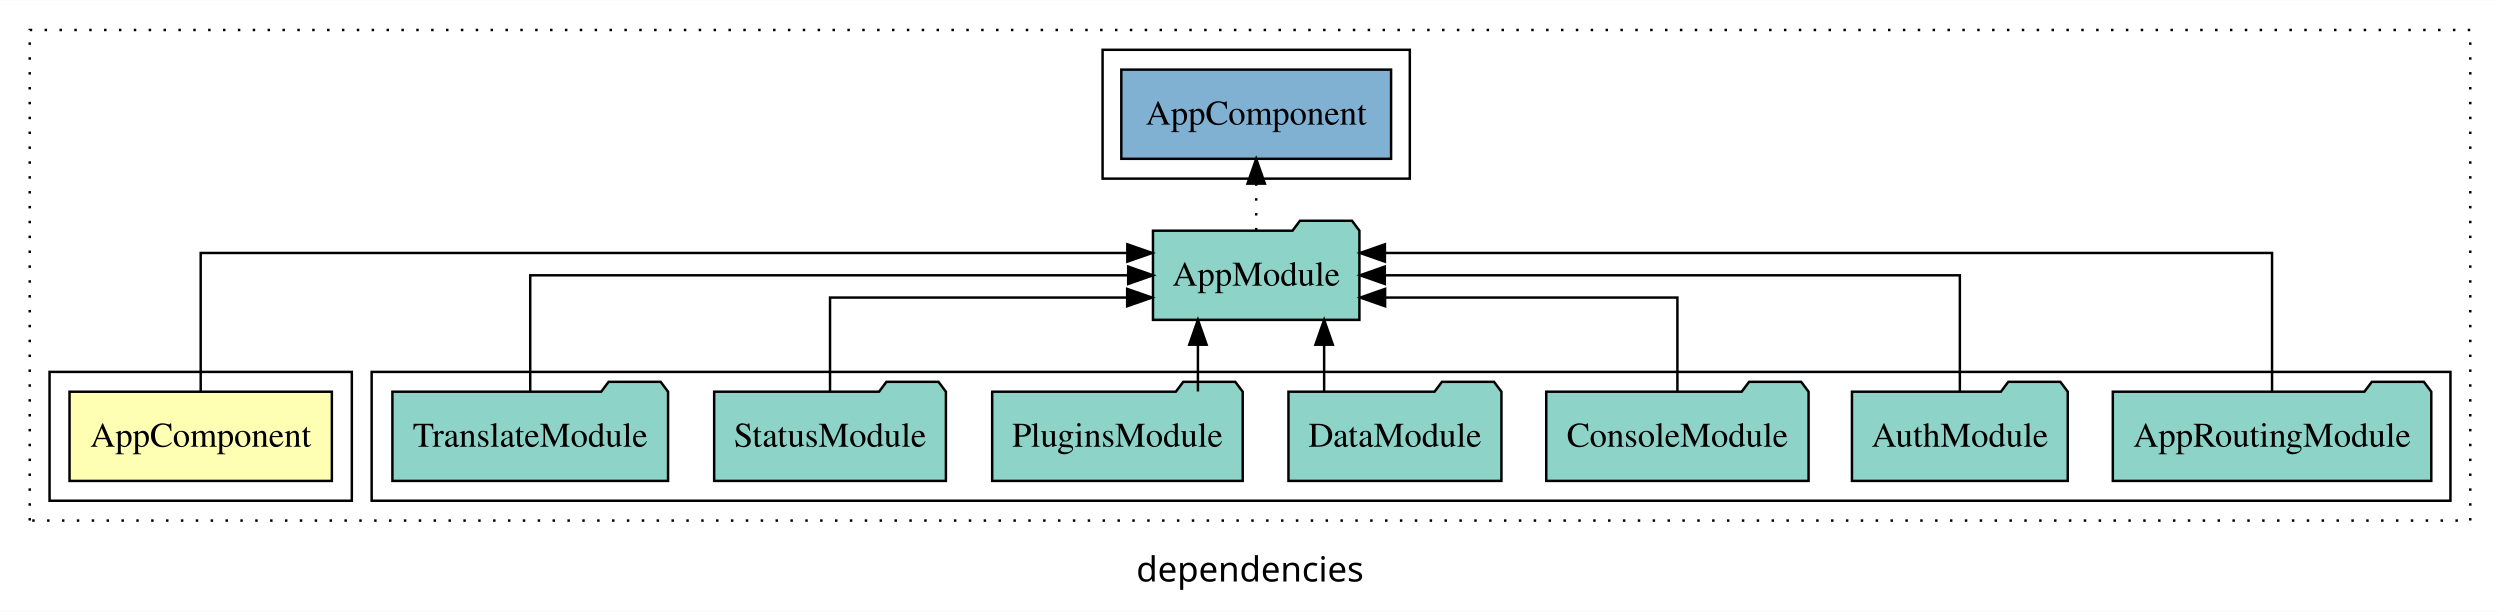
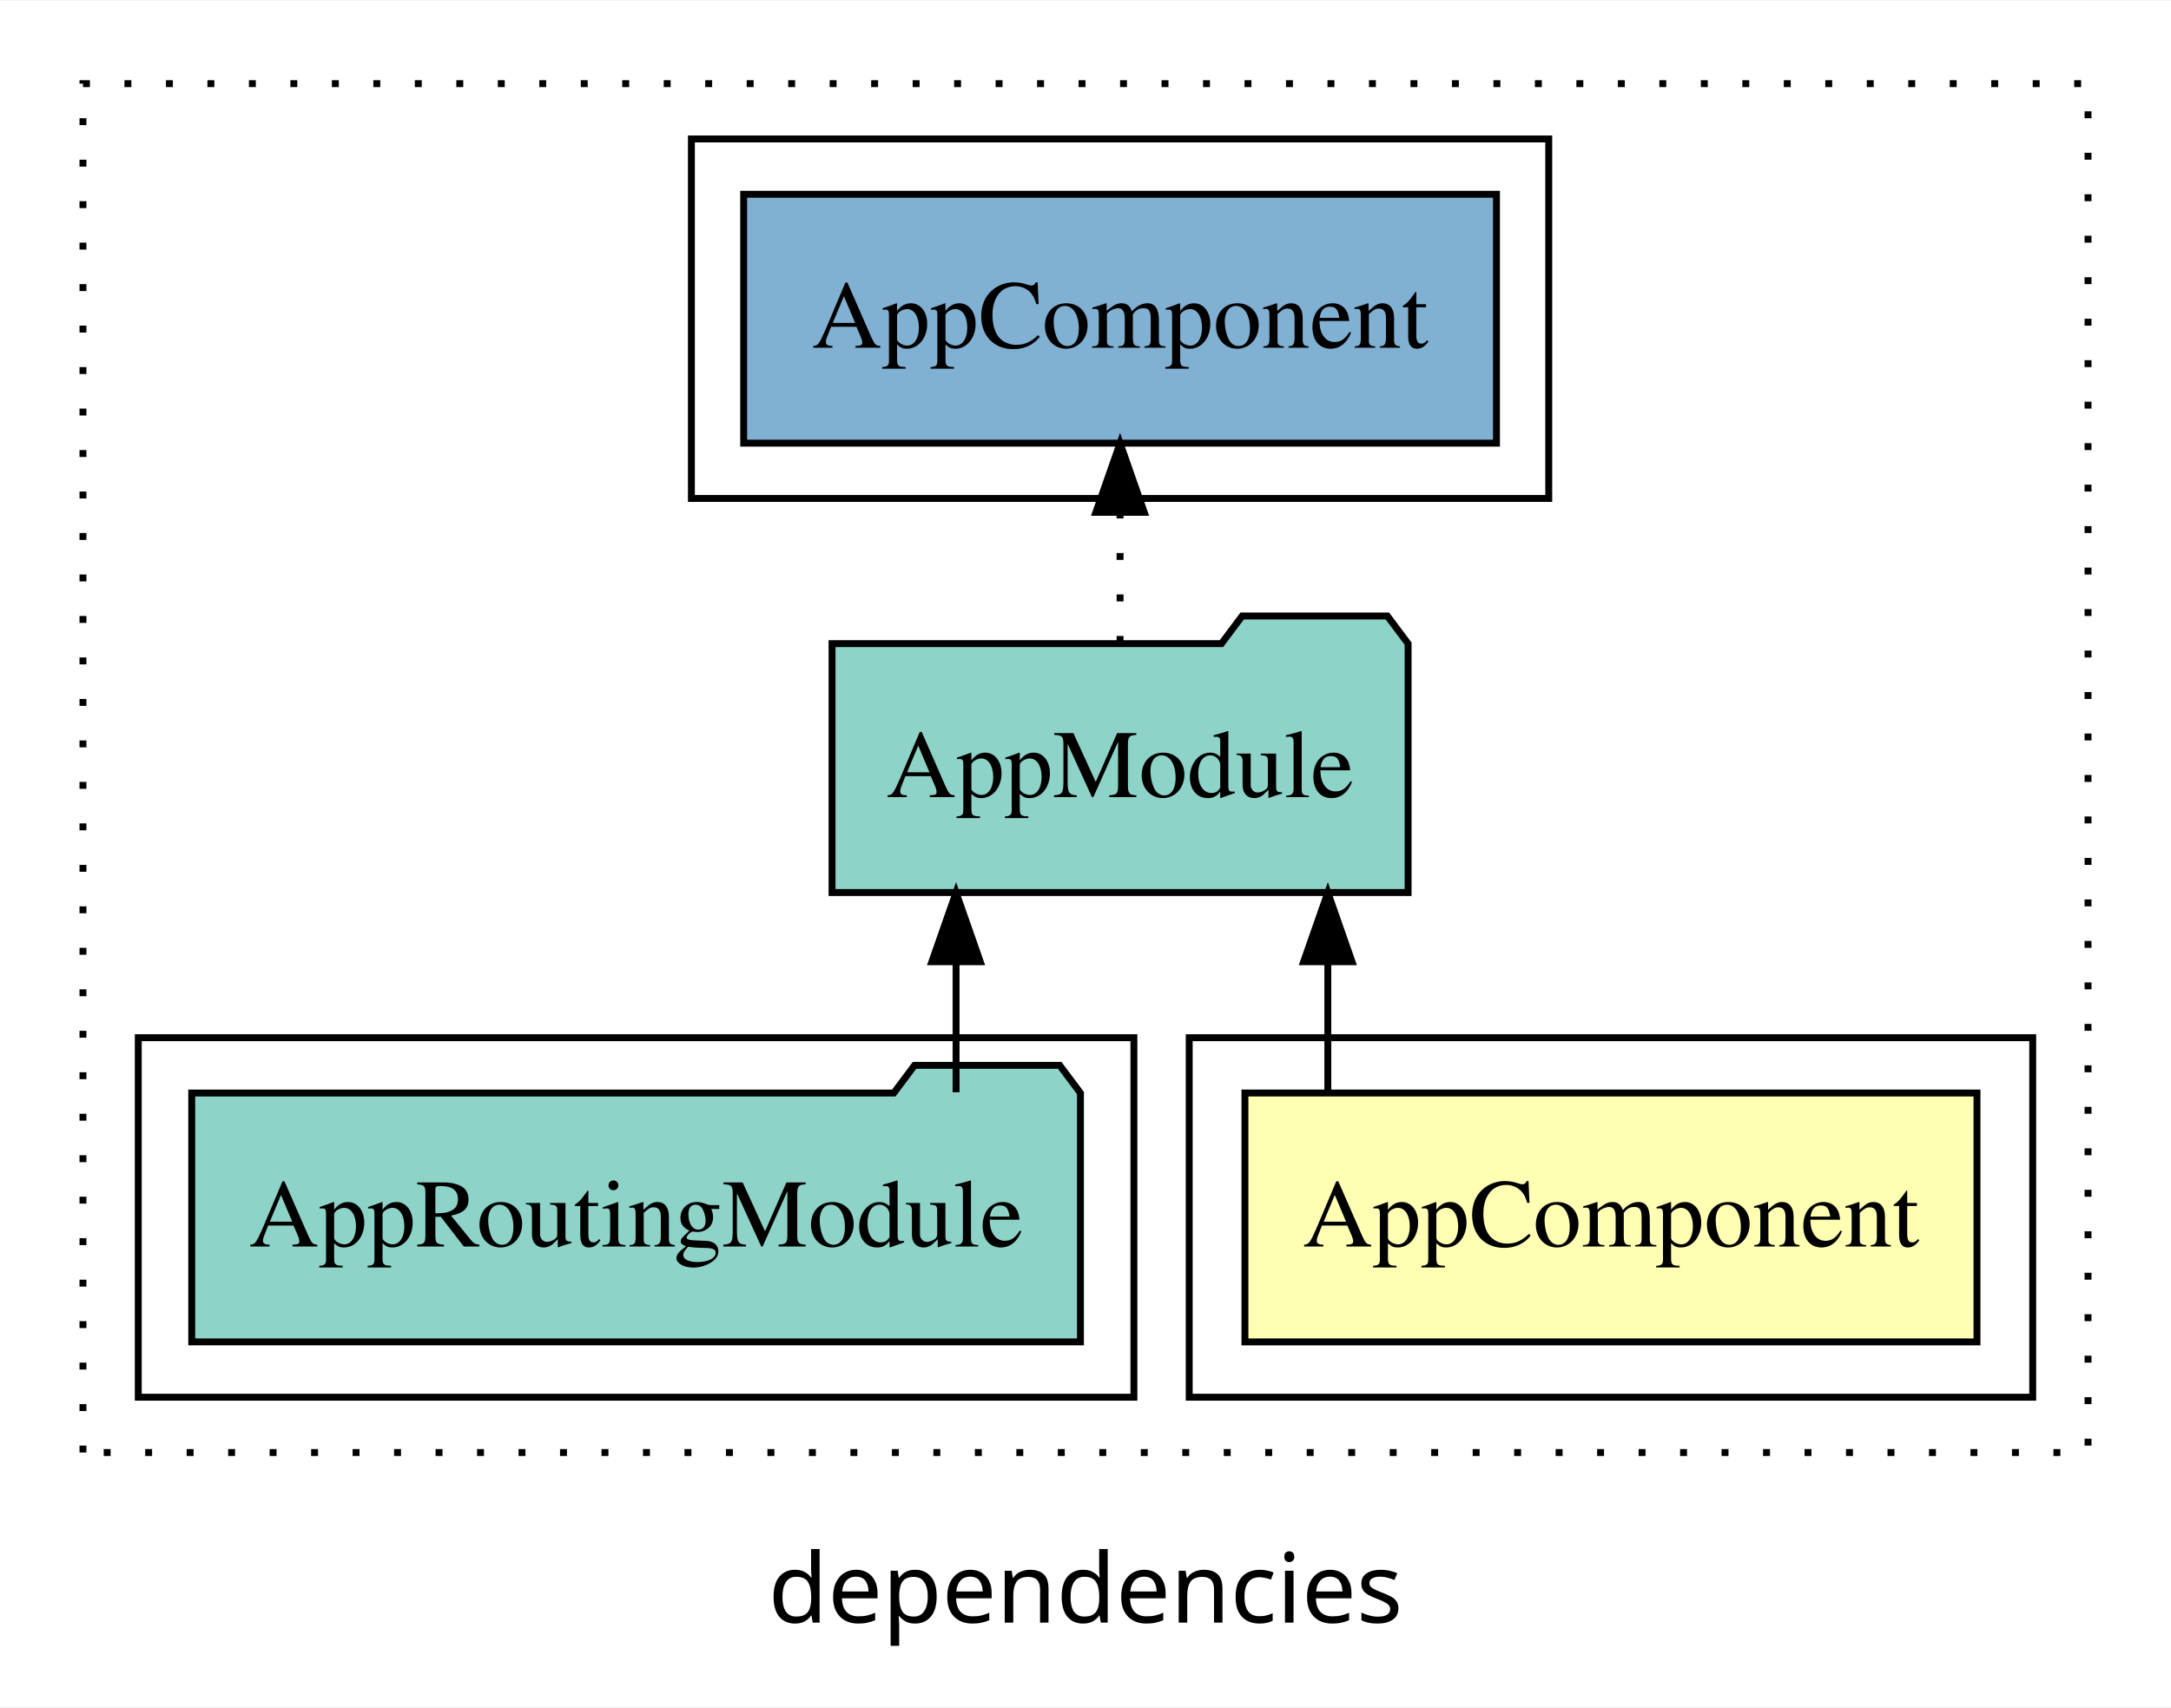
- <svg xmlns="http://www.w3.org/2000/svg" width="1009pt" height="247pt" viewBox="0.00 0.00 1009.00 246.80">
+ <svg xmlns="http://www.w3.org/2000/svg" width="314pt" height="247pt" viewBox="0.00 0.00 314.00 246.80">
  <g id="graph0" class="graph" transform="scale(1 1) rotate(0) translate(4 242.8)">
-     <polygon fill="white" stroke="transparent" points="-4,4 -4,-242.8 1005,-242.8 1005,4 -4,4" />
-     <text text-anchor="middle" x="500.5" y="-8.2" font-family="sans-serif" font-size="14.00">dependencies</text>
+     <polygon fill="white" stroke="transparent" points="-4,4 -4,-242.8 310,-242.8 310,4 -4,4" />
+     <text text-anchor="middle" x="153" y="-8.2" font-family="sans-serif" font-size="14.00">dependencies</text>
    <g id="clust1" class="cluster">
-       <polygon fill="none" stroke="black" stroke-dasharray="1,5" points="8,-32.8 8,-230.8 993,-230.8 993,-32.8 8,-32.8" />
+       <polygon fill="none" stroke="black" stroke-dasharray="1,5" points="8,-32.8 8,-230.8 298,-230.8 298,-32.8 8,-32.8" />
    </g>
    <g id="clust6" class="cluster">
-       <polygon fill="none" stroke="black" points="441,-170.8 441,-222.8 565,-222.8 565,-170.8 441,-170.8" />
+       <polygon fill="none" stroke="black" points="96,-170.8 96,-222.8 220,-222.8 220,-170.8 96,-170.8" />
+     </g>
+     <g id="clust2" class="cluster">
+       <polygon fill="none" stroke="black" points="168,-40.8 168,-92.8 290,-92.8 290,-40.8 168,-40.8" />
    </g>
    <g id="clust4" class="cluster">
-       <polygon fill="none" stroke="black" points="146,-40.8 146,-92.8 985,-92.8 985,-40.8 146,-40.8" />
-     </g>
-     <g id="clust2" class="cluster">
-       <polygon fill="none" stroke="black" points="16,-40.8 16,-92.8 138,-92.8 138,-40.8 16,-40.8" />
+       <polygon fill="none" stroke="black" points="16,-40.8 16,-92.8 160,-92.8 160,-40.8 16,-40.8" />
    </g>
    <g id="node1" class="node">
-       <polygon fill="#ffffb3" stroke="black" points="129.94,-84.8 24.06,-84.8 24.06,-48.8 129.94,-48.8 129.94,-84.8" />
-       <text text-anchor="middle" x="77" y="-62.6" font-family="Times,serif" font-size="14.00">AppComponent</text>
+       <polygon fill="#ffffb3" stroke="black" points="281.94,-84.8 176.06,-84.8 176.06,-48.8 281.94,-48.8 281.94,-84.8" />
+       <text text-anchor="middle" x="229" y="-62.6" font-family="Times,serif" font-size="14.00">AppComponent</text>
    </g>
    <g id="node2" class="node">
-       <polygon fill="#8dd3c7" stroke="black" points="544.66,-149.8 541.66,-153.8 520.66,-153.8 517.66,-149.8 461.34,-149.8 461.34,-113.8 544.66,-113.8 544.66,-149.8" />
-       <text text-anchor="middle" x="503" y="-127.6" font-family="Times,serif" font-size="14.00">AppModule</text>
+       <polygon fill="#8dd3c7" stroke="black" points="199.66,-149.8 196.66,-153.8 175.66,-153.8 172.66,-149.8 116.34,-149.8 116.34,-113.8 199.66,-113.8 199.66,-149.8" />
+       <text text-anchor="middle" x="158" y="-127.6" font-family="Times,serif" font-size="14.00">AppModule</text>
    </g>
    <g id="edge1" class="edge">
-       <path fill="none" stroke="black" d="M77,-85.09C77,-107.01 77,-140.8 77,-140.8 77,-140.8 450.99,-140.8 450.99,-140.8" />
-       <polygon fill="black" stroke="black" points="450.99,-144.3 460.99,-140.8 450.99,-137.3 450.99,-144.3" />
+       <path fill="none" stroke="black" d="M188.05,-84.91C188.05,-84.91 188.05,-103.79 188.05,-103.79" />
+       <polygon fill="black" stroke="black" points="184.55,-103.79 188.05,-113.79 191.55,-103.79 184.55,-103.79" />
    </g>
-     <g id="node10" class="node">
-       <polygon fill="#80b1d3" stroke="black" points="557.44,-214.8 448.56,-214.8 448.56,-178.8 557.44,-178.8 557.44,-214.8" />
-       <text text-anchor="middle" x="503" y="-192.6" font-family="Times,serif" font-size="14.00">AppComponent </text>
+     <g id="node4" class="node">
+       <polygon fill="#80b1d3" stroke="black" points="212.44,-214.8 103.56,-214.8 103.56,-178.8 212.44,-178.8 212.44,-214.8" />
+       <text text-anchor="middle" x="158" y="-192.6" font-family="Times,serif" font-size="14.00">AppComponent </text>
    </g>
-     <g id="edge9" class="edge">
-       <path fill="none" stroke="black" stroke-dasharray="1,5" d="M503,-149.91C503,-149.91 503,-168.79 503,-168.79" />
-       <polygon fill="black" stroke="black" points="499.5,-168.79 503,-178.79 506.5,-168.79 499.5,-168.79" />
+     <g id="edge3" class="edge">
+       <path fill="none" stroke="black" stroke-dasharray="1,5" d="M158,-149.91C158,-149.91 158,-168.79 158,-168.79" />
+       <polygon fill="black" stroke="black" points="154.5,-168.79 158,-178.79 161.5,-168.79 154.5,-168.79" />
    </g>
    <g id="node3" class="node">
-       <polygon fill="#8dd3c7" stroke="black" points="977.27,-84.8 974.27,-88.8 953.27,-88.8 950.27,-84.8 848.73,-84.8 848.73,-48.8 977.27,-48.8 977.27,-84.8" />
-       <text text-anchor="middle" x="913" y="-62.6" font-family="Times,serif" font-size="14.00">AppRoutingModule</text>
+       <polygon fill="#8dd3c7" stroke="black" points="152.27,-84.8 149.27,-88.8 128.27,-88.8 125.27,-84.8 23.73,-84.8 23.73,-48.8 152.27,-48.8 152.27,-84.8" />
+       <text text-anchor="middle" x="88" y="-62.6" font-family="Times,serif" font-size="14.00">AppRoutingModule</text>
    </g>
    <g id="edge2" class="edge">
-       <path fill="none" stroke="black" d="M913,-85.09C913,-107.01 913,-140.8 913,-140.8 913,-140.8 554.95,-140.8 554.95,-140.8" />
-       <polygon fill="black" stroke="black" points="554.95,-137.3 544.95,-140.8 554.95,-144.3 554.95,-137.3" />
-     </g>
-     <g id="node4" class="node">
-       <polygon fill="#8dd3c7" stroke="black" points="830.55,-84.8 827.55,-88.8 806.55,-88.8 803.55,-84.8 743.45,-84.8 743.45,-48.8 830.55,-48.8 830.55,-84.8" />
-       <text text-anchor="middle" x="787" y="-62.6" font-family="Times,serif" font-size="14.00">AuthModule</text>
-     </g>
-     <g id="edge3" class="edge">
-       <path fill="none" stroke="black" d="M787,-84.91C787,-104.14 787,-131.8 787,-131.8 787,-131.8 554.91,-131.8 554.91,-131.8" />
-       <polygon fill="black" stroke="black" points="554.91,-128.3 544.91,-131.8 554.91,-135.3 554.91,-128.3" />
-     </g>
-     <g id="node5" class="node">
-       <polygon fill="#8dd3c7" stroke="black" points="725.94,-84.8 722.94,-88.8 701.94,-88.8 698.94,-84.8 620.06,-84.8 620.06,-48.8 725.94,-48.8 725.94,-84.8" />
-       <text text-anchor="middle" x="673" y="-62.6" font-family="Times,serif" font-size="14.00">ConsoleModule</text>
-     </g>
-     <g id="edge4" class="edge">
-       <path fill="none" stroke="black" d="M673,-84.83C673,-101.2 673,-122.8 673,-122.8 673,-122.8 555.02,-122.8 555.02,-122.8" />
-       <polygon fill="black" stroke="black" points="555.02,-119.3 545.02,-122.8 555.02,-126.3 555.02,-119.3" />
-     </g>
-     <g id="node6" class="node">
-       <polygon fill="#8dd3c7" stroke="black" points="601.98,-84.8 598.98,-88.8 577.98,-88.8 574.98,-84.8 516.02,-84.8 516.02,-48.8 601.98,-48.8 601.98,-84.8" />
-       <text text-anchor="middle" x="559" y="-62.6" font-family="Times,serif" font-size="14.00">DataModule</text>
-     </g>
-     <g id="edge5" class="edge">
-       <path fill="none" stroke="black" d="M530.42,-84.91C530.42,-84.91 530.42,-103.79 530.42,-103.79" />
-       <polygon fill="black" stroke="black" points="526.92,-103.79 530.42,-113.79 533.92,-103.79 526.92,-103.79" />
-     </g>
-     <g id="node7" class="node">
-       <polygon fill="#8dd3c7" stroke="black" points="497.56,-84.8 494.56,-88.8 473.56,-88.8 470.56,-84.8 396.44,-84.8 396.44,-48.8 497.56,-48.8 497.56,-84.8" />
-       <text text-anchor="middle" x="447" y="-62.6" font-family="Times,serif" font-size="14.00">PluginsModule</text>
-     </g>
-     <g id="edge6" class="edge">
-       <path fill="none" stroke="black" d="M479.48,-84.91C479.48,-84.91 479.48,-103.79 479.48,-103.79" />
-       <polygon fill="black" stroke="black" points="475.98,-103.79 479.48,-113.79 482.98,-103.79 475.98,-103.79" />
-     </g>
-     <g id="node8" class="node">
-       <polygon fill="#8dd3c7" stroke="black" points="377.77,-84.8 374.77,-88.8 353.77,-88.8 350.77,-84.8 284.23,-84.8 284.23,-48.8 377.77,-48.8 377.77,-84.8" />
-       <text text-anchor="middle" x="331" y="-62.6" font-family="Times,serif" font-size="14.00">StatusModule</text>
-     </g>
-     <g id="edge7" class="edge">
-       <path fill="none" stroke="black" d="M331,-84.83C331,-101.2 331,-122.8 331,-122.8 331,-122.8 450.92,-122.8 450.92,-122.8" />
-       <polygon fill="black" stroke="black" points="450.92,-126.3 460.92,-122.8 450.92,-119.3 450.92,-126.3" />
-     </g>
-     <g id="node9" class="node">
-       <polygon fill="#8dd3c7" stroke="black" points="265.63,-84.8 262.63,-88.8 241.63,-88.8 238.63,-84.8 154.37,-84.8 154.37,-48.8 265.63,-48.8 265.63,-84.8" />
-       <text text-anchor="middle" x="210" y="-62.6" font-family="Times,serif" font-size="14.00">TranslateModule</text>
-     </g>
-     <g id="edge8" class="edge">
-       <path fill="none" stroke="black" d="M210,-84.91C210,-104.14 210,-131.8 210,-131.8 210,-131.8 451.33,-131.8 451.33,-131.8" />
-       <polygon fill="black" stroke="black" points="451.33,-135.3 461.33,-131.8 451.33,-128.3 451.33,-135.3" />
+       <path fill="none" stroke="black" d="M134.28,-84.91C134.28,-84.91 134.28,-103.79 134.28,-103.79" />
+       <polygon fill="black" stroke="black" points="130.78,-103.79 134.28,-113.79 137.78,-103.79 130.78,-103.79" />
    </g>
  </g>
</svg>
